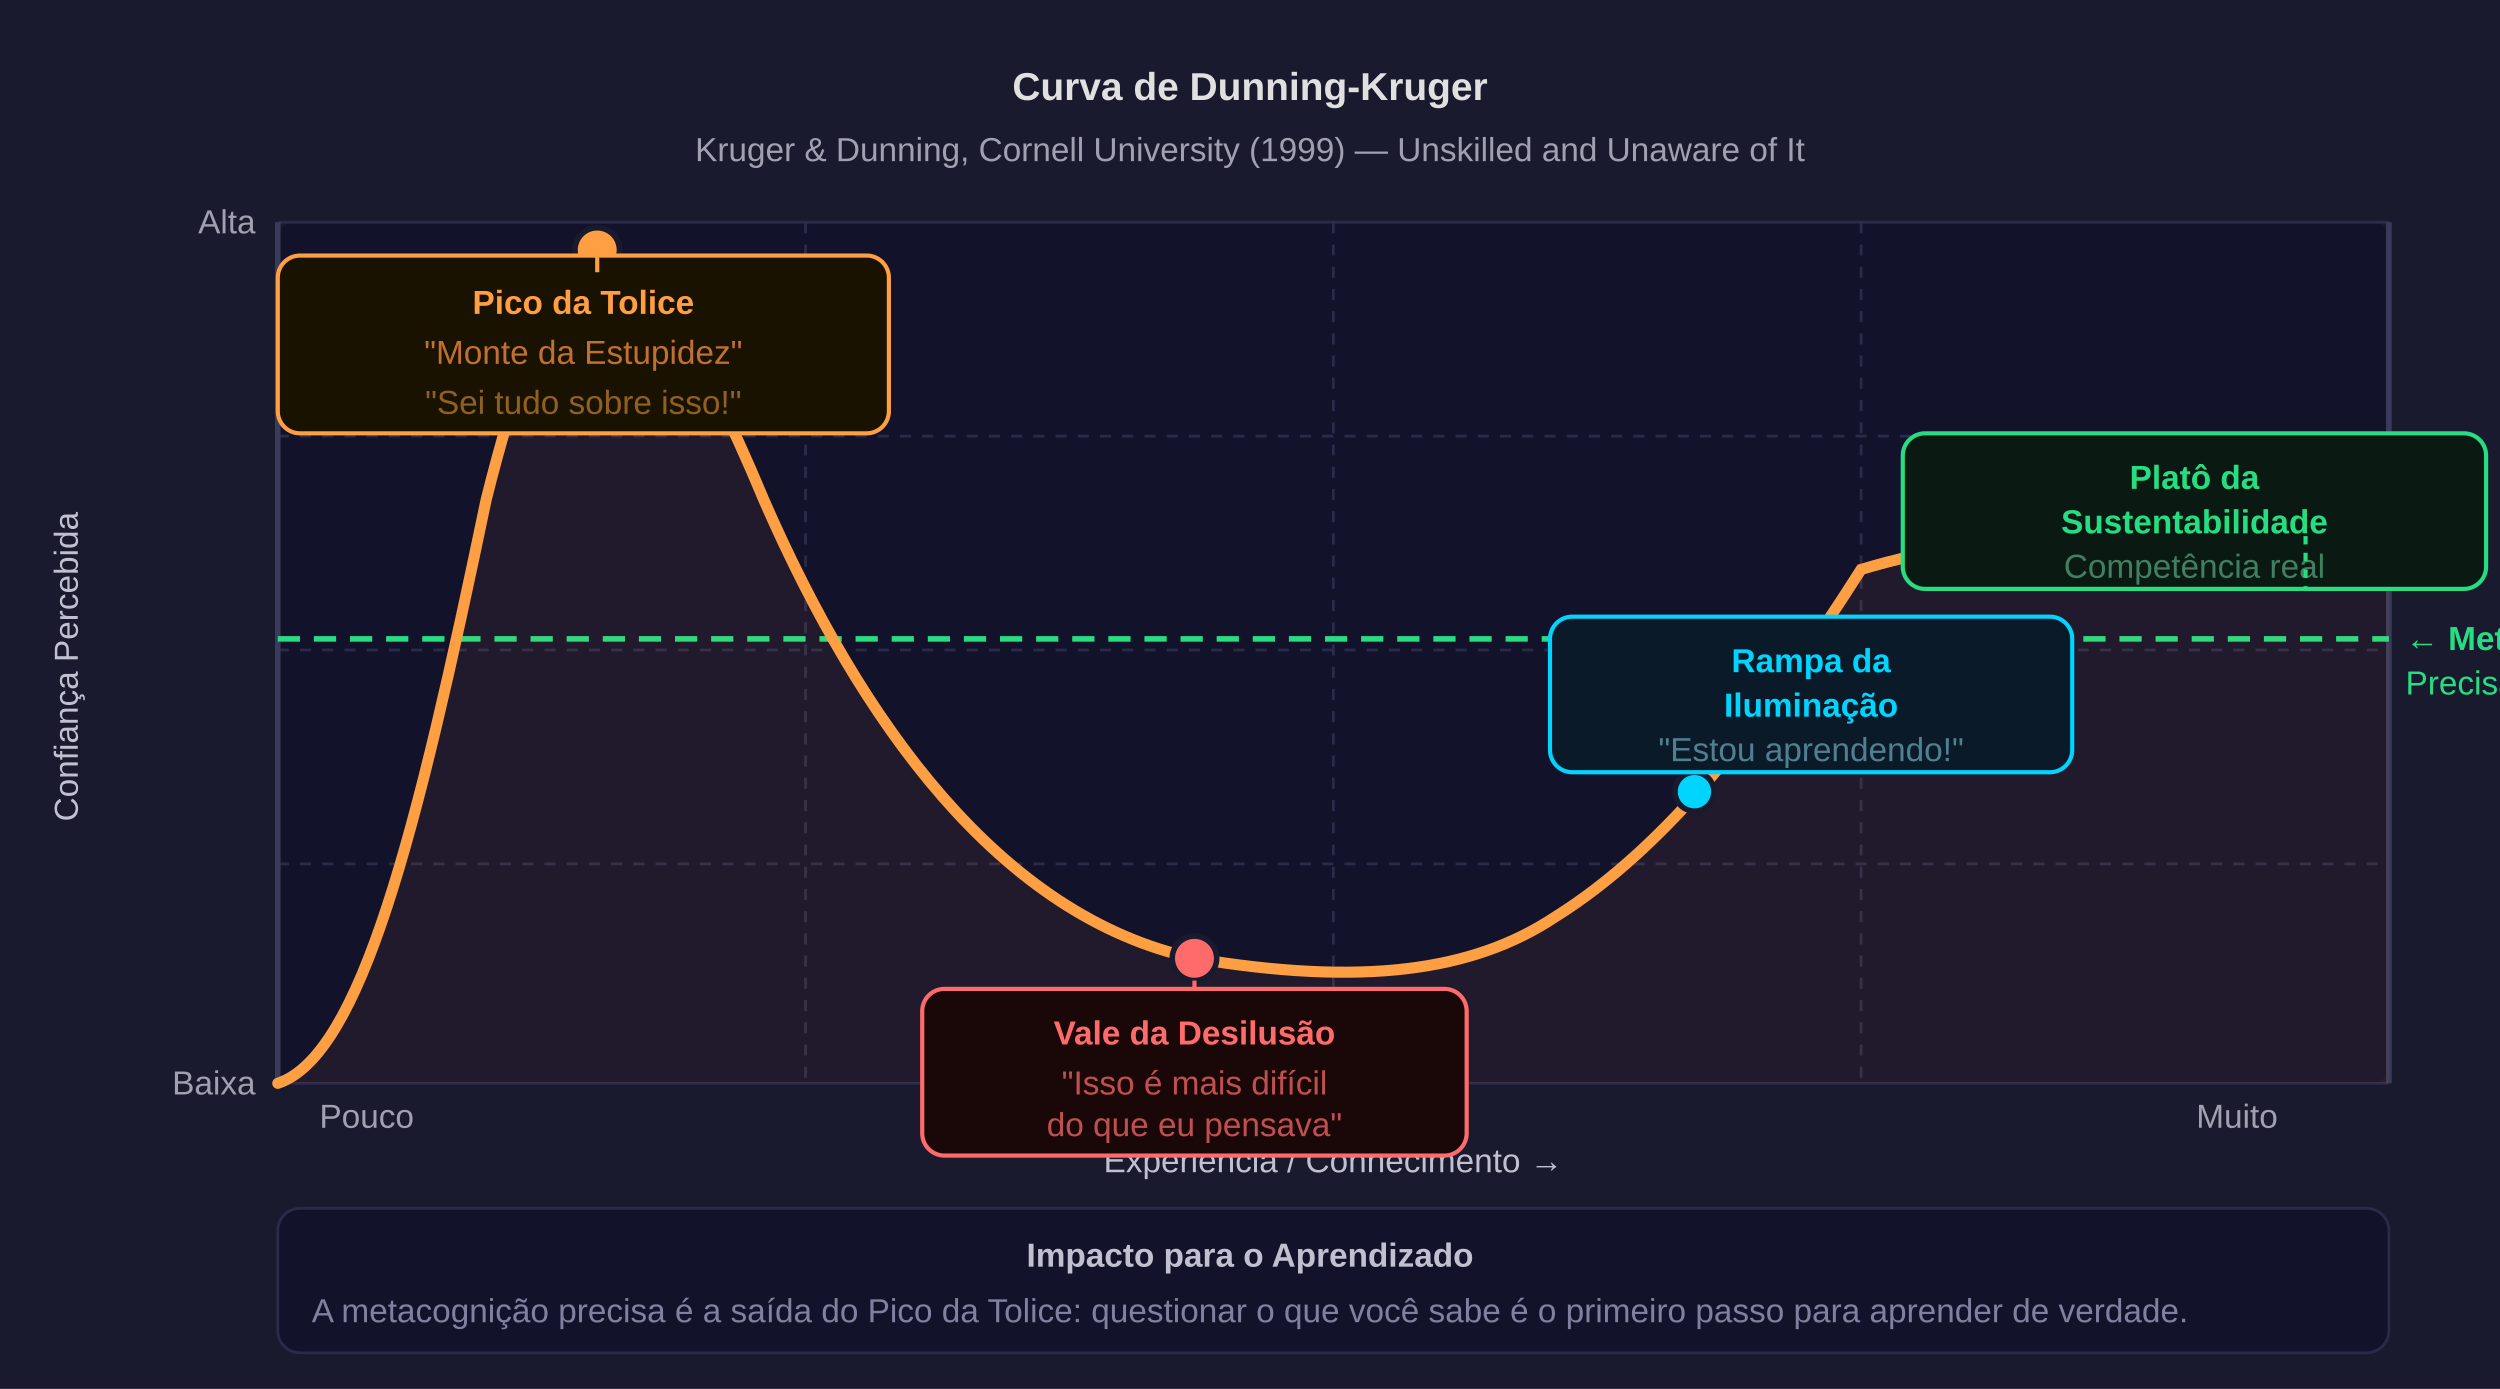
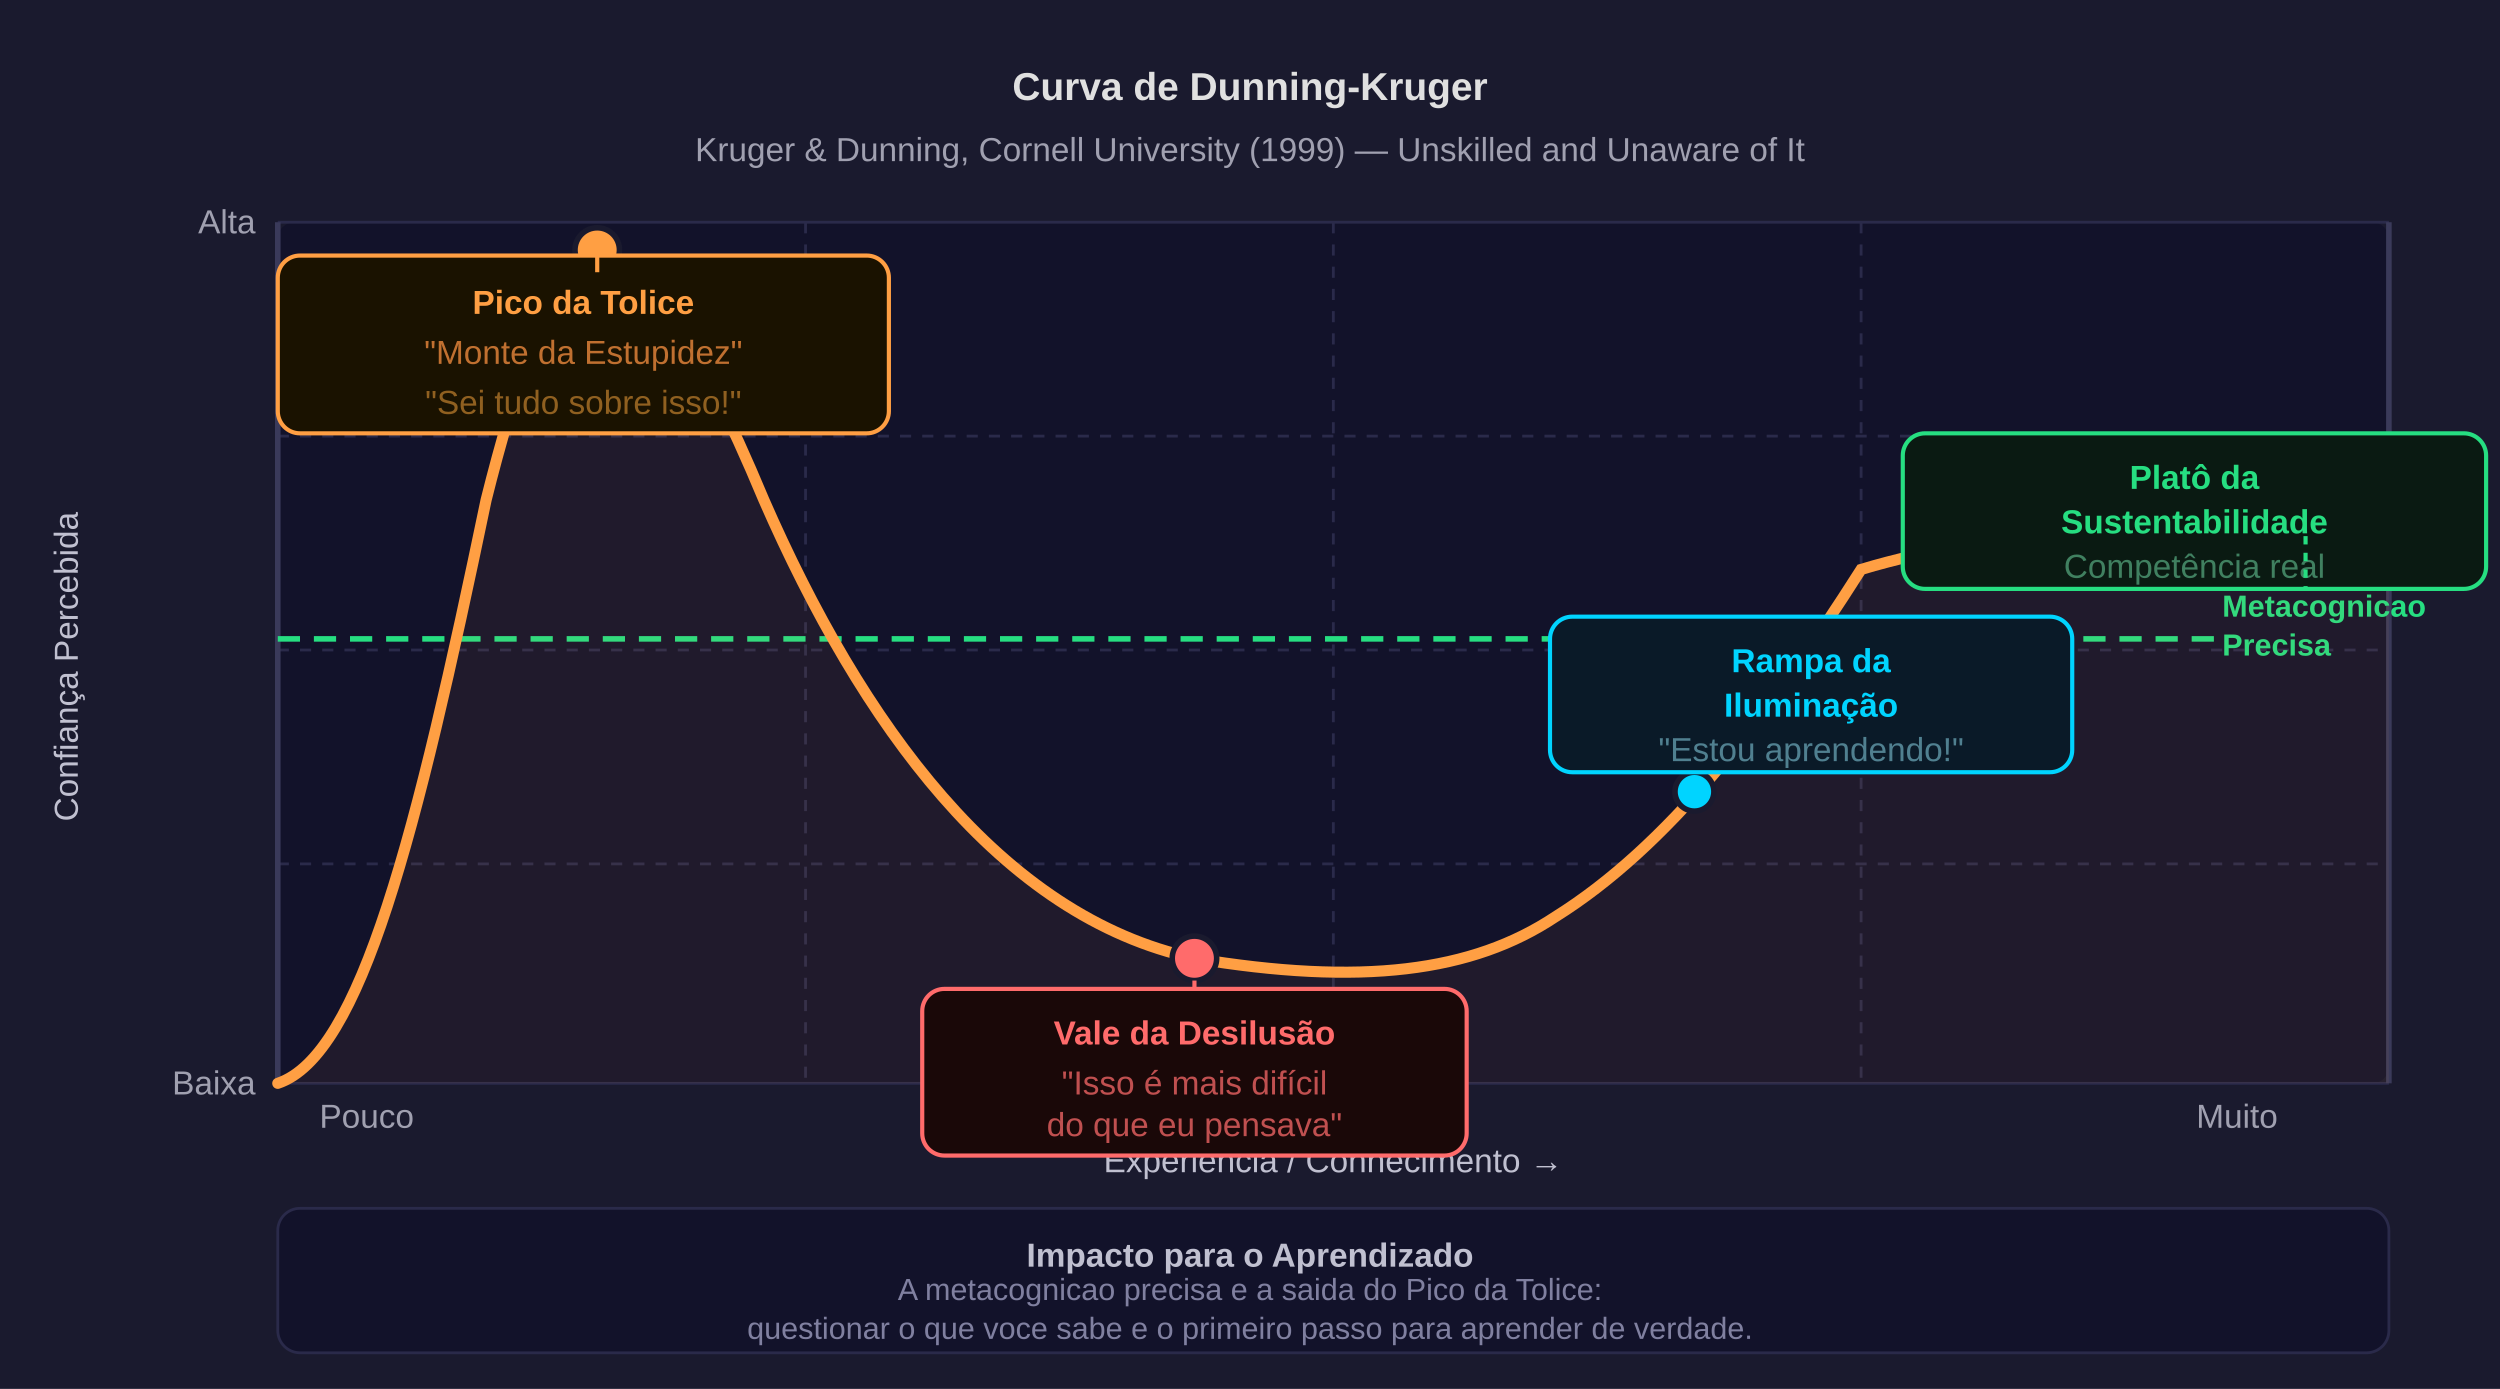
<svg xmlns="http://www.w3.org/2000/svg" width="900" height="500" viewBox="0 0 900 500" font-family="'Segoe UI', Arial, sans-serif">
  <rect width="900" height="500" fill="#1a1a2e" />
  <text x="450" y="36" text-anchor="middle" fill="#e0e0e0" font-size="14" font-weight="bold">Curva de Dunning-Kruger</text>
  <text x="450" y="58" text-anchor="middle" fill="#a0a0b0" font-size="12">Kruger &amp; Dunning, Cornell University (1999) — Unskilled and Unaware of It</text>
  <rect x="100" y="80" width="760" height="310" fill="#12122a" rx="6" />
  <line x1="100" y1="80" x2="860" y2="80" stroke="#2a2a4a" stroke-width="1" />
  <line x1="100" y1="157" x2="860" y2="157" stroke="#2a2a4a" stroke-width="1" stroke-dasharray="4,4" />
  <line x1="100" y1="234" x2="860" y2="234" stroke="#2a2a4a" stroke-width="1" stroke-dasharray="4,4" />
  <line x1="100" y1="311" x2="860" y2="311" stroke="#2a2a4a" stroke-width="1" stroke-dasharray="4,4" />
  <line x1="100" y1="390" x2="860" y2="390" stroke="#2a2a4a" stroke-width="1" />
  <line x1="100" y1="80" x2="100" y2="390" stroke="#3a3a5a" stroke-width="2" />
  <line x1="290" y1="80" x2="290" y2="390" stroke="#2a2a4a" stroke-width="1" stroke-dasharray="4,4" />
  <line x1="480" y1="80" x2="480" y2="390" stroke="#2a2a4a" stroke-width="1" stroke-dasharray="4,4" />
  <line x1="670" y1="80" x2="670" y2="390" stroke="#2a2a4a" stroke-width="1" stroke-dasharray="4,4" />
  <line x1="860" y1="80" x2="860" y2="390" stroke="#3a3a5a" stroke-width="2" />
  <text x="92" y="84" text-anchor="end" fill="#a0a0b0" font-size="12">Alta</text>
  <text x="92" y="394" text-anchor="end" fill="#a0a0b0" font-size="12">Baixa</text>
  <text x="28" y="240" text-anchor="middle" fill="#c0c0d0" font-size="12" transform="rotate(-90,28,240)">Confiança Percebida</text>
  <text x="480" y="422" text-anchor="middle" fill="#c0c0d0" font-size="12">Experiência / Conhecimento →</text>
  <text x="115" y="406" fill="#a0a0b0" font-size="12">Pouco</text>
  <text x="820" y="406" text-anchor="end" fill="#a0a0b0" font-size="12">Muito</text>
-   <line x1="100" y1="230" x2="860" y2="230" stroke="#26de81" stroke-width="2" stroke-dasharray="8,5" />
-   <text x="866" y="234" fill="#26de81" font-size="12" font-weight="bold">← Metacognição</text>
-   <text x="866" y="250" fill="#26de81" font-size="12">     Precisa</text>
+   <line x1="100" y1="230" x2="797" y2="230" stroke="#26de81" stroke-width="2" stroke-dasharray="8,5" />
+   <text x="800" y="222" fill="#26de81" font-size="11" font-weight="bold">Metacognicao</text>
+   <text x="800" y="236" fill="#26de81" font-size="11" font-weight="bold">Precisa</text>
  <path d="M 100,390            C 130,380 150,300 175,180            C 185,140 200,92 215,90            C 230,92 250,120 275,180            C 310,260 360,330 430,345            C 490,355 530,350 560,330            C 600,305 635,260 670,205            C 720,190 780,188 860,185" fill="none" stroke="#ff9f43" stroke-width="4" stroke-linecap="round" />
  <path d="M 100,390            C 130,380 150,300 175,180            C 185,140 200,92 215,90            C 230,92 250,120 275,180            C 310,260 360,330 430,345            C 490,355 530,350 560,330            C 600,305 635,260 670,205            C 720,190 780,188 860,185            L 860,390 L 100,390 Z" fill="#ff9f43" fill-opacity="0.06" />
  <circle cx="215" cy="90" r="8" fill="#ff9f43" stroke="#1a1a2e" stroke-width="2" />
  <rect x="100" y="92" width="220" height="64" fill="#1a1200" rx="8" stroke="#ff9f43" stroke-width="1.5" />
  <text x="210" y="113" text-anchor="middle" fill="#ff9f43" font-size="12" font-weight="bold">Pico da Tolice</text>
  <text x="210" y="131" text-anchor="middle" fill="#c07030" font-size="12">"Monte da Estupidez"</text>
  <text x="210" y="149" text-anchor="middle" fill="#906020" font-size="12">"Sei tudo sobre isso!"</text>
  <line x1="215" y1="98" x2="215" y2="92" stroke="#ff9f43" stroke-width="1.5" />
  <circle cx="430" cy="345" r="8" fill="#ff6b6b" stroke="#1a1a2e" stroke-width="2" />
  <rect x="332" y="356" width="196" height="60" fill="#1a0808" rx="8" stroke="#ff6b6b" stroke-width="1.5" />
  <text x="430" y="376" text-anchor="middle" fill="#ff6b6b" font-size="12" font-weight="bold">Vale da Desilusão</text>
  <text x="430" y="394" text-anchor="middle" fill="#c05050" font-size="12">"Isso é mais difícil</text>
  <text x="430" y="409" text-anchor="middle" fill="#c05050" font-size="12">do que eu pensava"</text>
  <line x1="430" y1="353" x2="430" y2="356" stroke="#ff6b6b" stroke-width="1.5" />
  <circle cx="610" cy="285" r="7" fill="#00d4ff" stroke="#1a1a2e" stroke-width="2" />
  <rect x="558" y="222" width="188" height="56" fill="#0a1a28" rx="8" stroke="#00d4ff" stroke-width="1.5" />
  <text x="652" y="242" text-anchor="middle" fill="#00d4ff" font-size="12" font-weight="bold">Rampa da</text>
  <text x="652" y="258" text-anchor="middle" fill="#00d4ff" font-size="12" font-weight="bold">Iluminação</text>
  <text x="652" y="274" text-anchor="middle" fill="#508090" font-size="12">"Estou aprendendo!"</text>
  <line x1="620" y1="278" x2="620" y2="278" stroke="#00d4ff" stroke-width="1.5" />
  <circle cx="830" cy="186" r="7" fill="#26de81" stroke="#1a1a2e" stroke-width="2" />
  <rect x="685" y="156" width="210" height="56" fill="#0a1a12" rx="8" stroke="#26de81" stroke-width="1.5" />
  <text x="790" y="176" text-anchor="middle" fill="#26de81" font-size="12" font-weight="bold">Platô da</text>
  <text x="790" y="192" text-anchor="middle" fill="#26de81" font-size="12" font-weight="bold">Sustentabilidade</text>
  <text x="790" y="208" text-anchor="middle" fill="#408060" font-size="12">Competência real</text>
  <line x1="830" y1="193" x2="830" y2="212" stroke="#26de81" stroke-width="1.5" stroke-dasharray="3,3" />
  <rect x="100" y="435" width="760" height="52" fill="#12122a" rx="8" stroke="#2a2a4a" stroke-width="1" />
  <text x="450" y="456" text-anchor="middle" fill="#c0c0d0" font-size="12" font-weight="bold">Impacto para o Aprendizado</text>
-   <text x="450" y="476" text-anchor="middle" fill="#8080a0" font-size="12">A metacognição precisa é a saída do Pico da Tolice: questionar o que você sabe é o primeiro passo para aprender de verdade.</text>
+   <text x="450" y="468" text-anchor="middle" fill="#8080a0" font-size="11">A metacognicao precisa e a saida do Pico da Tolice:</text>
+   <text x="450" y="482" text-anchor="middle" fill="#8080a0" font-size="11">questionar o que voce sabe e o primeiro passo para aprender de verdade.</text>
</svg>
